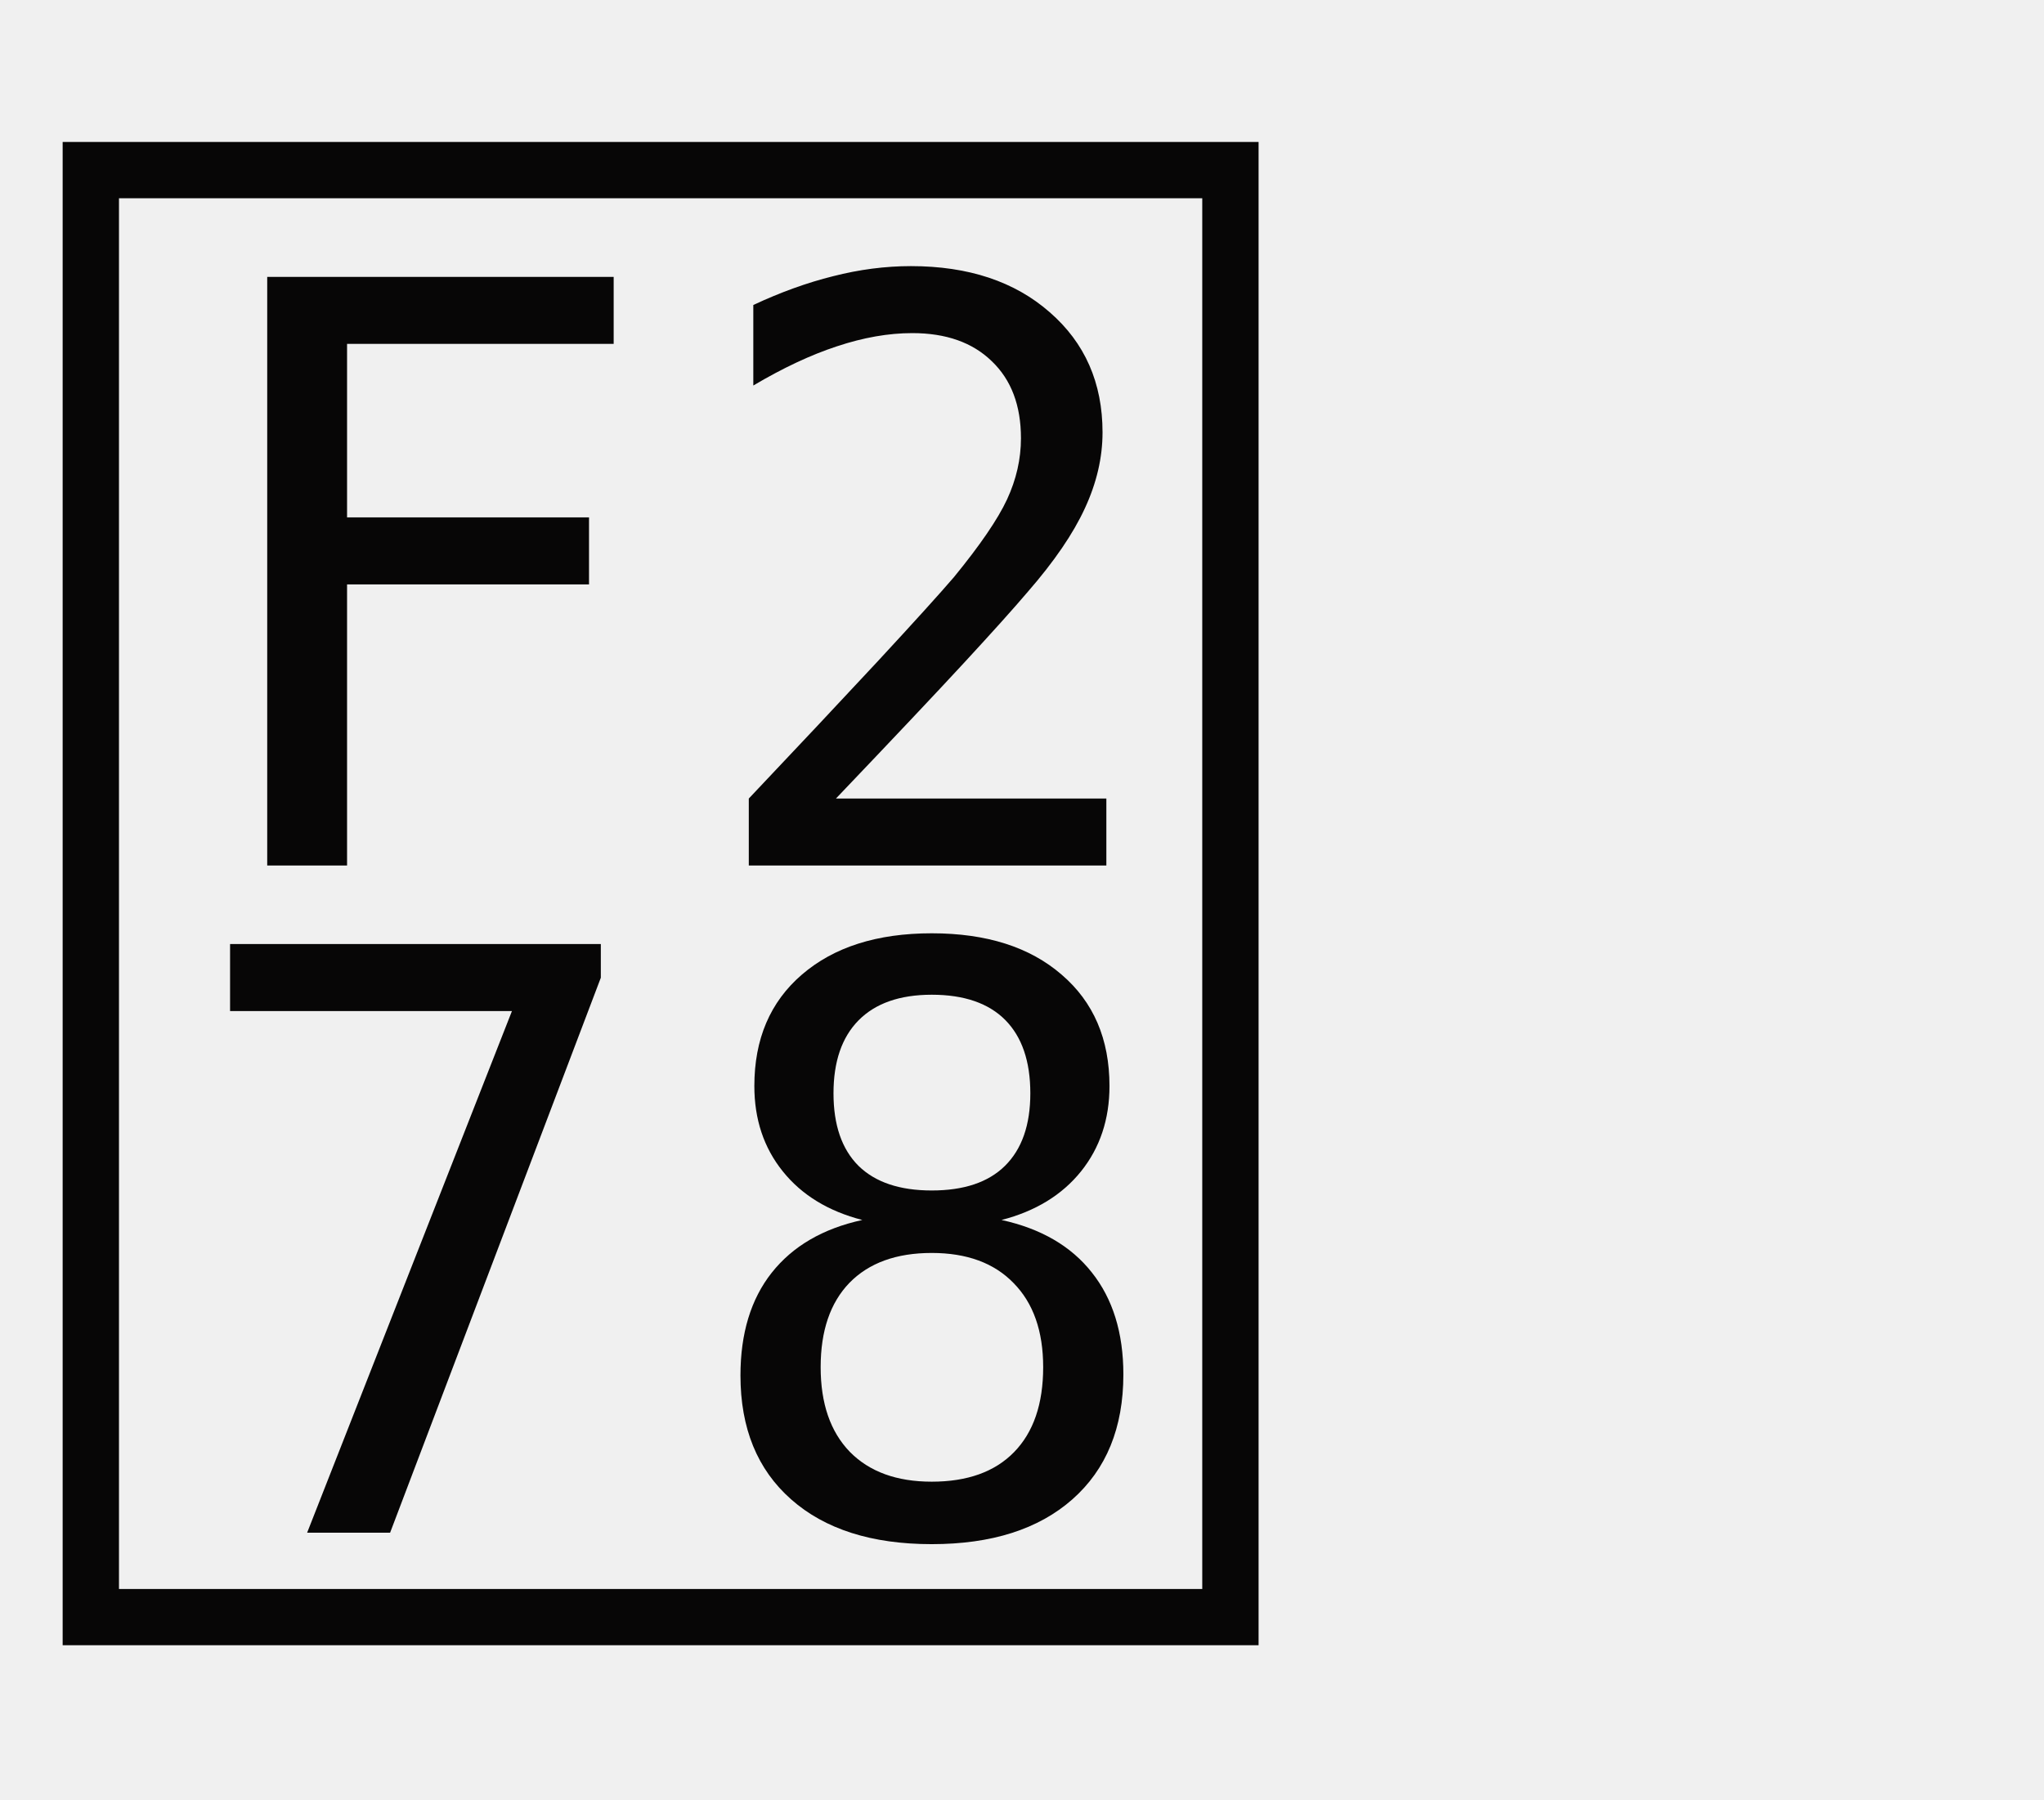
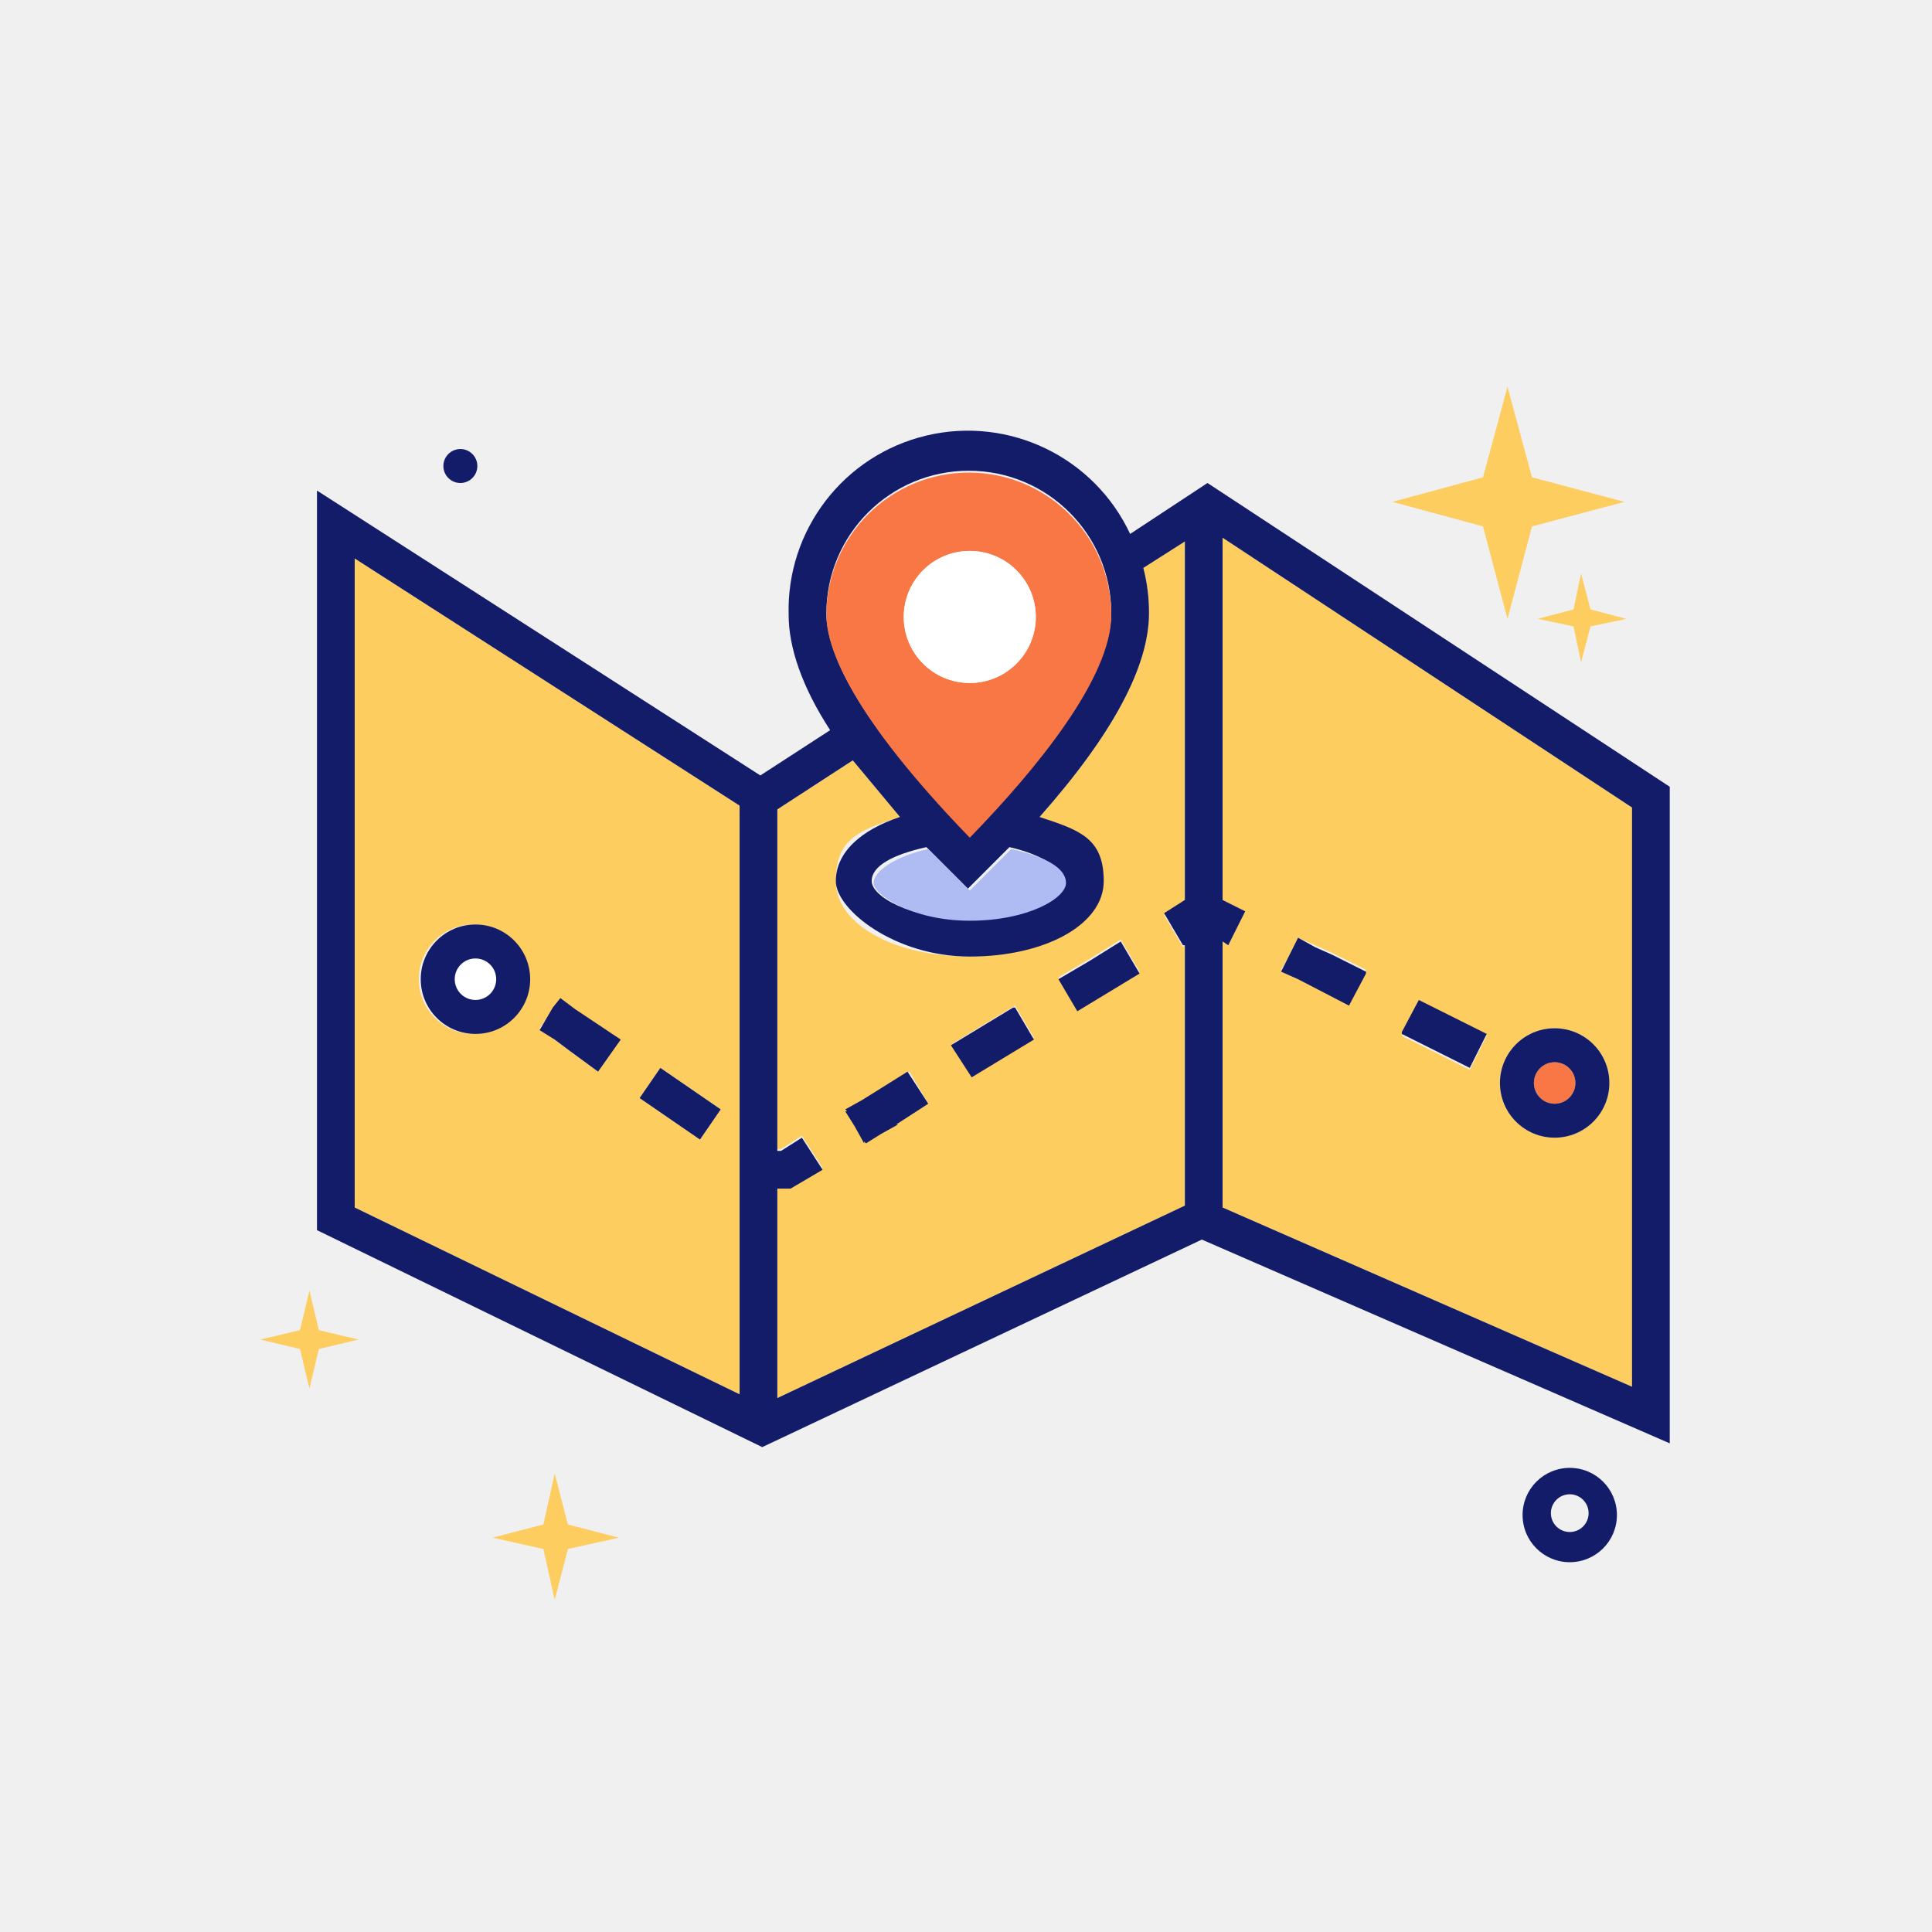
- <svg xmlns="http://www.w3.org/2000/svg" width="92" height="81" viewBox="0 0 92 81">
-   <text id="_" data-name="" transform="translate(46 69)" fill="#070606" font-size="80" font-family="FontAwesome">
-     <tspan x="-45.714" y="0"></tspan>
-   </text>
+ <svg xmlns="http://www.w3.org/2000/svg" width="100px" height="100px" viewBox="0 0 1024 1024" class="icon" version="1.1" fill="#000000">
+   <g id="SVGRepo_bgCarrier" stroke-width="0" />
+   <g id="SVGRepo_tracerCarrier" stroke-linecap="round" stroke-linejoin="round" />
+   <g id="SVGRepo_iconCarrier">
+     <path d="M786 279l-48-13 48-13 13-48 13 48 49 13-49 13-13 49-13-49zM834 332l-19-4 19-5 4-19 5 19 19 5-19 4-5 19-4-19z" fill="#FDCD60" />
+     <path d="M159 715l-21-5 21-5 5-21 5 21 21 5-21 5-5 21-5-21z" fill="#FDCD60" />
+     <path d="M244 247m-9 0a9 9 0 1 0 18 0 9 9 0 1 0-18 0Z" fill="#121c69" />
+     <path d="M288 821l-27-6 27-7 6-27 7 27 27 7-27 6-7 27-6-27z" fill="#FDCD60" />
+     <path d="M832 828a25 25 0 1 1 25-25 25 25 0 0 1-25 25z m0-36a10 10 0 1 0 10 10 10 10 0 0 0-10-10z" fill="#121c69" />
+     <path d="M627 502l-10-17 11-7V287l-22 14a95 95 0 0 1 3 24c0 28-19 64-58 108 21 7 34 19 34 34s-31 40-71 40-71-17-71-40 13-27 34-34l-25-30-40 26v180h2l11-7 11 17-17 10h-7v112l216-102V501z m-135 83l-16 10-8 5-8 5h-1l-5-9-5-8 9-5 24-15 10 17z m56-35l-33 20-10-17 33-20 10 17z m56-35l-33 20-10-17 17-10 16-10 10 17zM188 640l204 99V427L188 296z m162-74l32 22-11 16-32-22z m-57-31l4-5 8 6 23 16-11 16-15-11-8-6-8-6z m-42-45a29 29 0 1 1-29 29 29 29 0 0 1 30-29zM648 477l12 6-9 18-3-2v141l217 95V428L648 285z m176 68a29 29 0 1 1-29 29 29 29 0 0 1 29-29z m-72-15l36 19-9 18-36-18z m-69-23l5-10 9 4 9 4 18 9-9 18-27-14-9-4z" fill="#FDCD60" />
+     <path d="M640 256l-41 27a95 95 0 0 0-181 43c0 17 7 38 22 61l-37 24-235-151v392l236 115 233-110 248 108V417z m-202 69a75 75 0 0 1 151 0c0 33-40 81-75 118-62-63-76-99-76-118z m97 124c18 4 29 12 29 18s-20 20-51 20-51-12-51-20 11-14 29-18l15 15 7 7 7-7zM392 739l-204-99V296l204 131z m20 2V630h7l17-10-11-17-11 7h-2V429l40-26 25 30c-21 7-34 19-34 34s31 40 71 40 71-17 71-40-13-27-34-34c39-44 58-80 58-108a95 95 0 0 0-3-24l22-14v190l-11 7 10 17h1v138z m453-6l-217-95V499l3 2 9-18-12-6V285l217 143z" fill="#121c69" />
+     <path d="M286 546l8 5 8 6 15 11 12-17-24-16-8-6-4 5-7 12zM371 604l11-16-32-22-11 16 32 22zM481 568l-24 15-9 5 1 1h-1l5 8 5 9v-1l1 1 8-5 9-5h-1l17-11-11-17zM537 534l-33 20 11 17 33-20-10-17h-1zM594 499l-16 10-17 10 10 17 33-20-10-17zM679 515l9 4 27 14 9-17v-1l-18-9-9-4-9-5-5 10-4 8zM779 566l9-18-36-18-9 17v1l36 18z" fill="#121c69" />
+     <path d="M824 585a11 11 0 1 0-11-11 11 11 0 0 0 11 11z" fill="#F97744" />
+     <path d="M824 603a29 29 0 1 0-29-29 29 29 0 0 0 29 29z m0-40a11 11 0 1 1-11 11 11 11 0 0 1 11-11z" fill="#121c69" />
+     <path d="M252 530a11 11 0 1 0-11-11 11 11 0 0 0 11 11z" fill="#FFFFFF" />
+     <path d="M252 548a29 29 0 1 0-29-29 29 29 0 0 0 29 29z m0-40a11 11 0 1 1-11 11 11 11 0 0 1 11-11z" fill="#121c69" />
+     <path d="M507 465l-15-15c-18 4-29 12-29 18s20 20 51 20 51-12 51-20-11-14-29-18l-15 15-7 7z" fill="#AFBCF3" />
+     <path d="M514 444c36-37 75-85 75-118a75 75 0 0 0-151 0c0 18 14 54 76 118z m-35-117a35 35 0 1 1 35 35 35 35 0 0 1-35-35z" fill="#F97744" />
+     <path d="M514 327m-35 0a35 35 0 1 0 70 0 35 35 0 1 0-70 0Z" fill="#FFFFFF" />
+   </g>
</svg>
